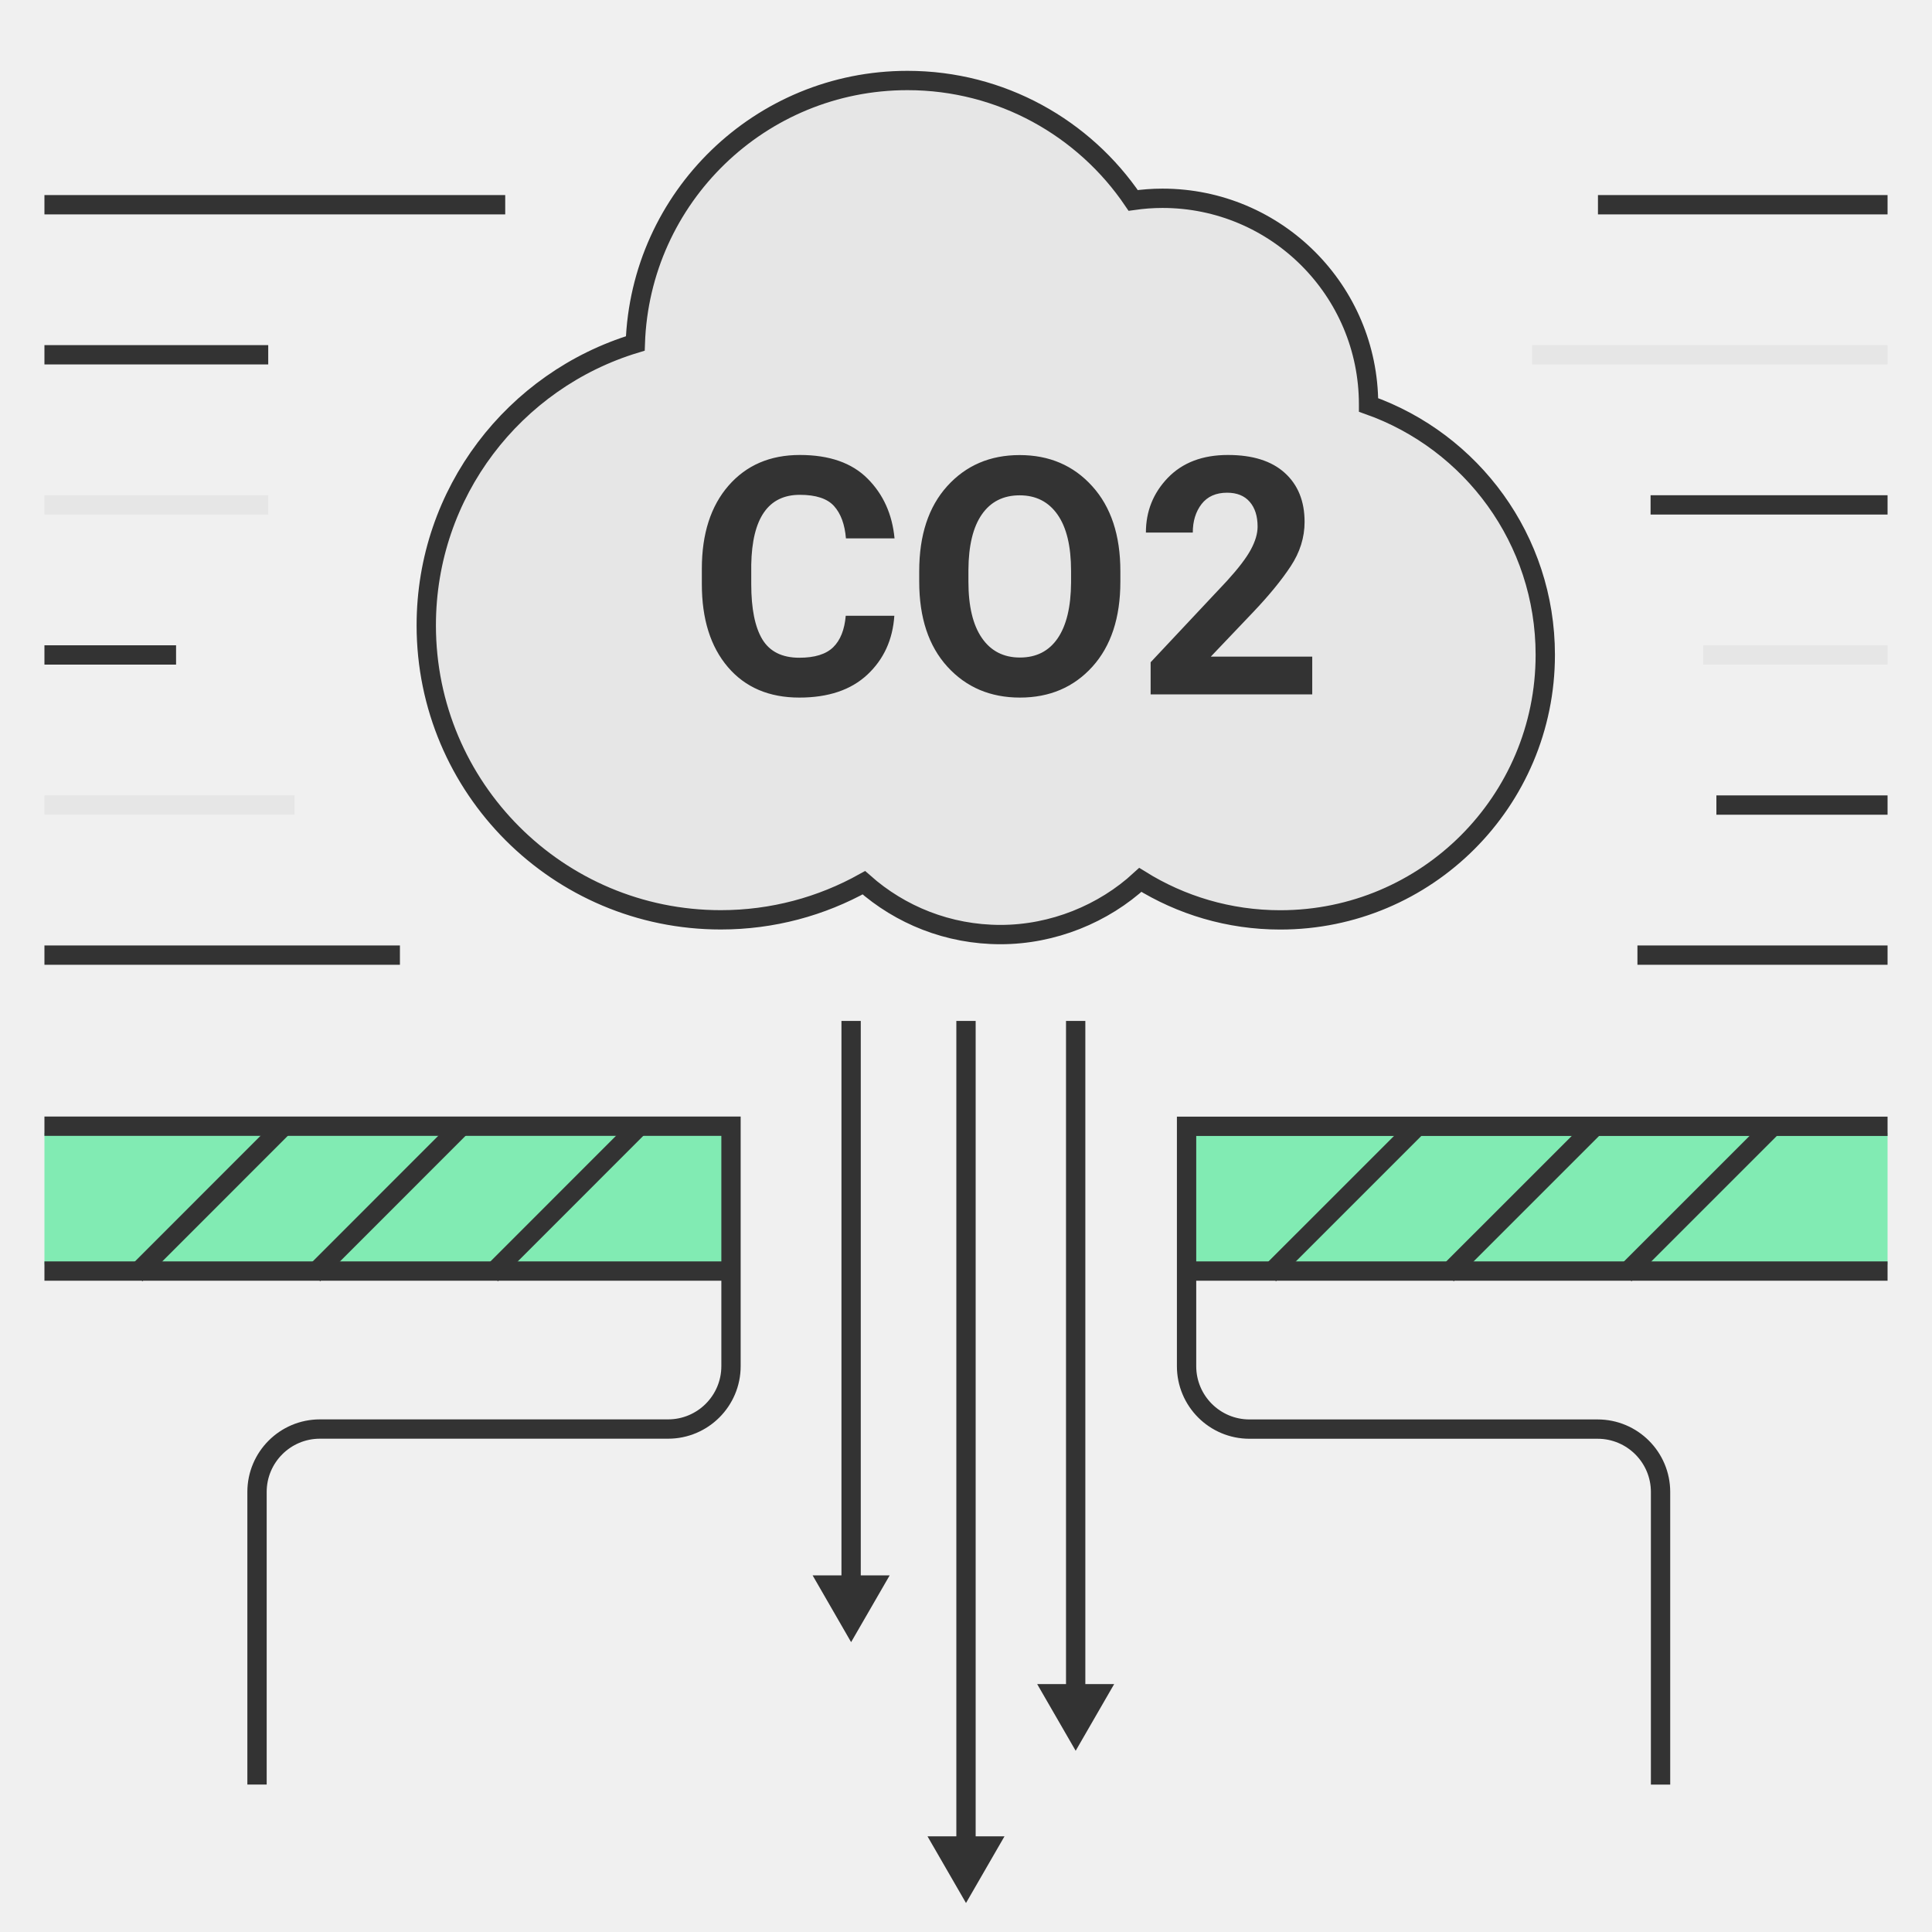
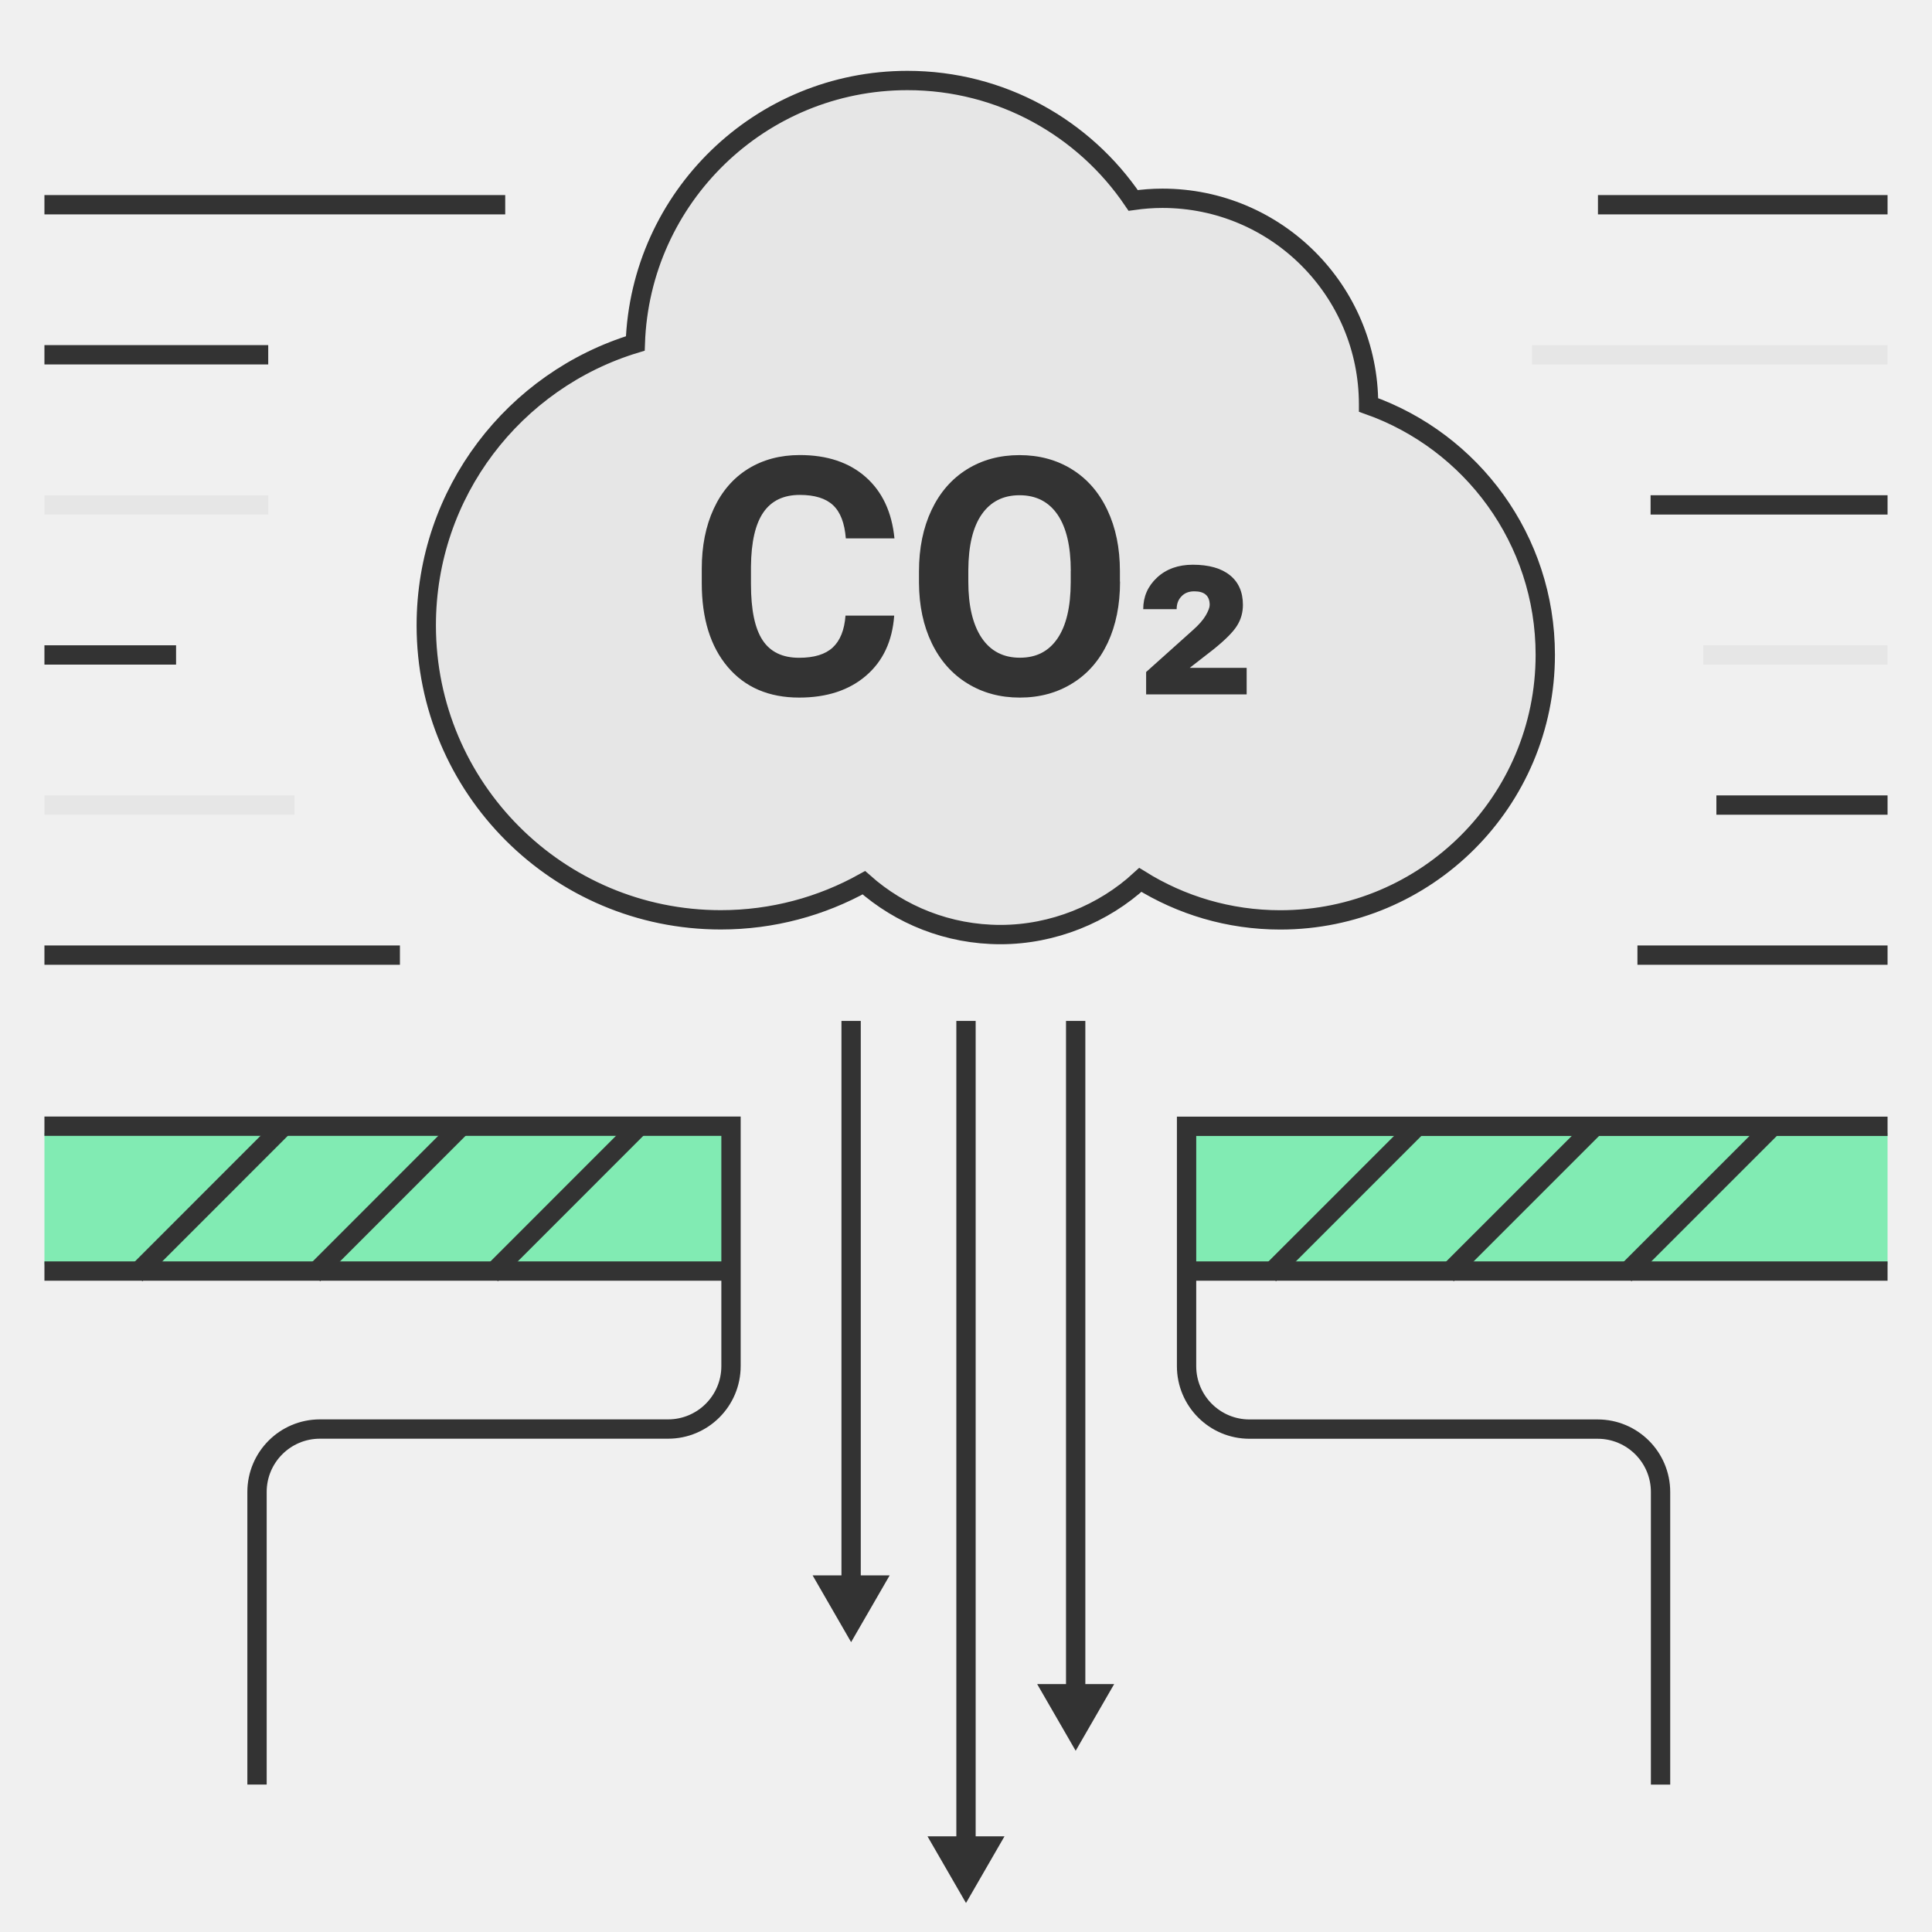
<svg xmlns="http://www.w3.org/2000/svg" id="stroke" width="300" height="300" viewBox="0 0 300 300">
  <rect x="184.25" y="175.91" width="108.85" height="20.44" fill="#81ebb3" />
  <rect x="6.9" y="175.91" width="105.58" height="20.44" fill="#81ebb3" />
  <g>
    <path d="m212.51,62.86s0-.04,0-.06c0-17.68-14.33-32.01-32.01-32.01-1.54,0-3.06.12-4.54.33-7.6-11.23-20.47-18.62-35.05-18.62-22.87,0-41.49,18.15-42.26,40.83-18.78,5.69-32.46,23.13-32.46,43.77,0,25.25,20.47,45.73,45.73,45.73,8.07,0,15.64-2.1,22.22-5.76,5.65,5.01,13.08,8.05,21.22,8.05s16-3.22,21.71-8.49c6.31,3.93,13.75,6.21,21.73,6.21,22.73,0,41.15-18.43,41.15-41.16,0-17.92-11.45-33.15-27.44-38.8Z" fill="#e6e6e6" />
    <path d="m212.51,62.86s0-.04,0-.06c0-17.68-14.33-32.01-32.01-32.01-1.54,0-3.06.12-4.54.33-7.6-11.23-20.47-18.62-35.05-18.62-22.87,0-41.49,18.15-42.26,40.83-18.78,5.69-32.46,23.13-32.46,43.77,0,25.25,20.47,45.73,45.73,45.73,8.07,0,15.64-2.1,22.22-5.76,5.65,5.01,13.08,8.05,21.22,8.05s16-3.22,21.71-8.49c6.31,3.93,13.75,6.21,21.73,6.21,22.73,0,41.15-18.43,41.15-41.16,0-17.92-11.45-33.15-27.44-38.8Z" fill="none" stroke="#333" stroke-miterlimit="10" stroke-width="3" />
  </g>
-   <text transform="translate(106.81 107.82)" fill="#333" font-family="Roboto-Bold, Roboto" font-size="51.55" font-weight="700">
-     <tspan x="0" y="0">CO2</tspan>
-   </text>
+   <g>
+     <path d="m138.85,95.61c-.29,3.94-1.74,7.05-4.37,9.31s-6.09,3.4-10.38,3.4c-4.7,0-8.4-1.58-11.09-4.75s-4.04-7.51-4.04-13.03v-2.24c0-3.52.62-6.63,1.86-9.31,1.24-2.68,3.02-4.75,5.32-6.18,2.31-1.43,4.99-2.15,8.04-2.15,4.23,0,7.64,1.13,10.22,3.4s4.08,5.45,4.48,9.54h-7.55c-.19-2.37-.84-4.08-1.98-5.15s-2.86-1.6-5.17-1.6c-2.52,0-4.4.9-5.65,2.71s-1.89,4.6-1.93,8.39v2.77c0,3.96.6,6.86,1.8,8.68,1.2,1.83,3.09,2.74,5.68,2.74,2.33,0,4.07-.53,5.22-1.6,1.15-1.07,1.81-2.71,1.98-4.95h7.55Z" fill="#333" />
+     <path d="m173.92,90.32c0,3.61-.64,6.77-1.91,9.49-1.28,2.72-3.1,4.82-5.48,6.29-2.38,1.48-5.1,2.22-8.17,2.22s-5.75-.73-8.13-2.19c-2.38-1.46-4.23-3.54-5.54-6.25s-1.97-5.83-1.99-9.35v-1.81c0-3.61.65-6.78,1.95-9.53,1.3-2.74,3.14-4.85,5.51-6.32,2.37-1.47,5.09-2.2,8.14-2.2s5.77.73,8.14,2.2c2.37,1.47,4.21,3.57,5.51,6.32,1.3,2.74,1.95,5.91,1.95,9.5v1.64Zm-7.65-1.66c0-3.84-.69-6.76-2.06-8.76-1.38-2-3.34-3-5.89-3s-4.49.99-5.87,2.96c-1.38,1.97-2.07,4.86-2.09,8.67v1.79c0,3.74.69,6.65,2.06,8.71,1.38,2.06,3.36,3.1,5.94,3.1s4.48-1,5.84-2.98c1.36-1.99,2.05-4.89,2.06-8.7v-1.79Z" fill="#333" />
+     <path d="m193.58,107.82h-15.61v-3.47l7.22-6.47c.94-.83,1.61-1.59,2.03-2.3.41-.71.62-1.26.62-1.64,0-1.42-.8-2.12-2.39-2.12-.84,0-1.51.26-2,.79-.5.52-.74,1.18-.74,1.98h-5.19c0-1.95.72-3.58,2.15-4.91,1.44-1.33,3.29-1.99,5.55-1.99,2.48,0,4.4.54,5.75,1.62,1.35,1.08,2.03,2.62,2.03,4.62,0,1.17-.3,2.25-.91,3.22-.6.97-1.81,2.19-3.62,3.65l-3.73,2.9h8.84v4.13Z" fill="#333" />
+   </g>
  <path d="m39.91,277.1v-45.43c0-5.39,4.37-9.77,9.77-9.77h54.06c5.39,0,9.77-4.37,9.77-9.77v-37.25H6.9" fill="none" stroke="#333" stroke-miterlimit="10" stroke-width="3" />
  <path d="m293.1,174.89h-108.85v37.25c0,5.39,4.37,9.77,9.77,9.77h54.06c5.39,0,9.77,4.37,9.77,9.77v45.43" fill="none" stroke="#333" stroke-miterlimit="10" stroke-width="3" />
  <line x1="197.08" y1="197.89" x2="219.86" y2="175.11" fill="#fff" stroke="#333" stroke-miterlimit="10" stroke-width="3" />
  <line x1="185.27" y1="197.37" x2="293.1" y2="197.37" fill="#fff" stroke="#333" stroke-miterlimit="10" stroke-width="3" />
  <line x1="6.9" y1="197.37" x2="112.48" y2="197.37" fill="#fff" stroke="#333" stroke-miterlimit="10" stroke-width="3" />
  <line x1="224.68" y1="197.89" x2="247.46" y2="175.11" fill="#fff" stroke="#333" stroke-miterlimit="10" stroke-width="3" />
  <line x1="252.28" y1="197.89" x2="275.06" y2="175.11" fill="#fff" stroke="#333" stroke-miterlimit="10" stroke-width="3" />
  <line x1="21.06" y1="197.89" x2="43.83" y2="175.11" fill="#fff" stroke="#333" stroke-miterlimit="10" stroke-width="3" />
  <line x1="48.66" y1="197.89" x2="71.43" y2="175.11" fill="#fff" stroke="#333" stroke-miterlimit="10" stroke-width="3" />
  <line x1="76.26" y1="197.89" x2="99.03" y2="175.11" fill="#fff" stroke="#333" stroke-miterlimit="10" stroke-width="3" />
  <g id="air-lines">
    <line x1="6.9" y1="31.79" x2="78.45" y2="31.79" fill="#fff" stroke="#333" stroke-miterlimit="10" stroke-width="3" />
    <line x1="248.13" y1="31.79" x2="293.1" y2="31.79" fill="#fff" stroke="#333" stroke-miterlimit="10" stroke-width="3" />
    <line x1="6.9" y1="55.09" x2="41.65" y2="55.09" fill="#fff" stroke="#333" stroke-miterlimit="10" stroke-width="3" />
    <line x1="237.9" y1="55.09" x2="293.1" y2="55.09" fill="none" stroke="#e6e6e6" stroke-miterlimit="10" stroke-width="3" />
    <line x1="6.9" y1="78.4" x2="41.65" y2="78.4" fill="none" stroke="#e6e6e6" stroke-miterlimit="10" stroke-width="3" />
    <line x1="256.3" y1="78.4" x2="293.1" y2="78.4" fill="#fff" stroke="#333" stroke-miterlimit="10" stroke-width="3" />
    <line x1="6.9" y1="101.7" x2="27.34" y2="101.7" fill="#fff" stroke="#333" stroke-miterlimit="10" stroke-width="3" />
    <line x1="264.48" y1="101.7" x2="293.1" y2="101.7" fill="none" stroke="#e6e6e6" stroke-miterlimit="10" stroke-width="3" />
    <line x1="6.9" y1="148.31" x2="62.1" y2="148.31" fill="#fff" stroke="#333" stroke-miterlimit="10" stroke-width="3" />
    <line x1="254.26" y1="148.31" x2="293.1" y2="148.31" fill="#fff" stroke="#333" stroke-miterlimit="10" stroke-width="3" />
    <line x1="6.9" y1="125.01" x2="45.74" y2="125.01" fill="none" stroke="#e6e6e6" stroke-miterlimit="10" stroke-width="3" />
    <line x1="266.52" y1="125.01" x2="293.1" y2="125.01" fill="#fff" stroke="#333" stroke-miterlimit="10" stroke-width="3" />
  </g>
  <g id="arrows">
    <g>
      <line x1="150" y1="158.53" x2="150" y2="286.89" fill="none" stroke="#333" stroke-miterlimit="10" stroke-width="3" />
      <polygon points="144.02 285.14 150 295.5 155.98 285.14 144.02 285.14" fill="#333" />
    </g>
    <g>
      <line x1="167.03" y1="158.53" x2="167.03" y2="263.25" fill="none" stroke="#333" stroke-miterlimit="10" stroke-width="3" />
      <polygon points="161.05 261.5 167.03 271.86 173.01 261.5 161.05 261.5" fill="#333" />
    </g>
    <g>
      <line x1="132.16" y1="158.53" x2="132.16" y2="246.38" fill="none" stroke="#333" stroke-miterlimit="10" stroke-width="3" />
      <polygon points="126.18 244.62 132.16 254.99 138.15 244.62 126.18 244.62" fill="#333" />
    </g>
  </g>
</svg>
